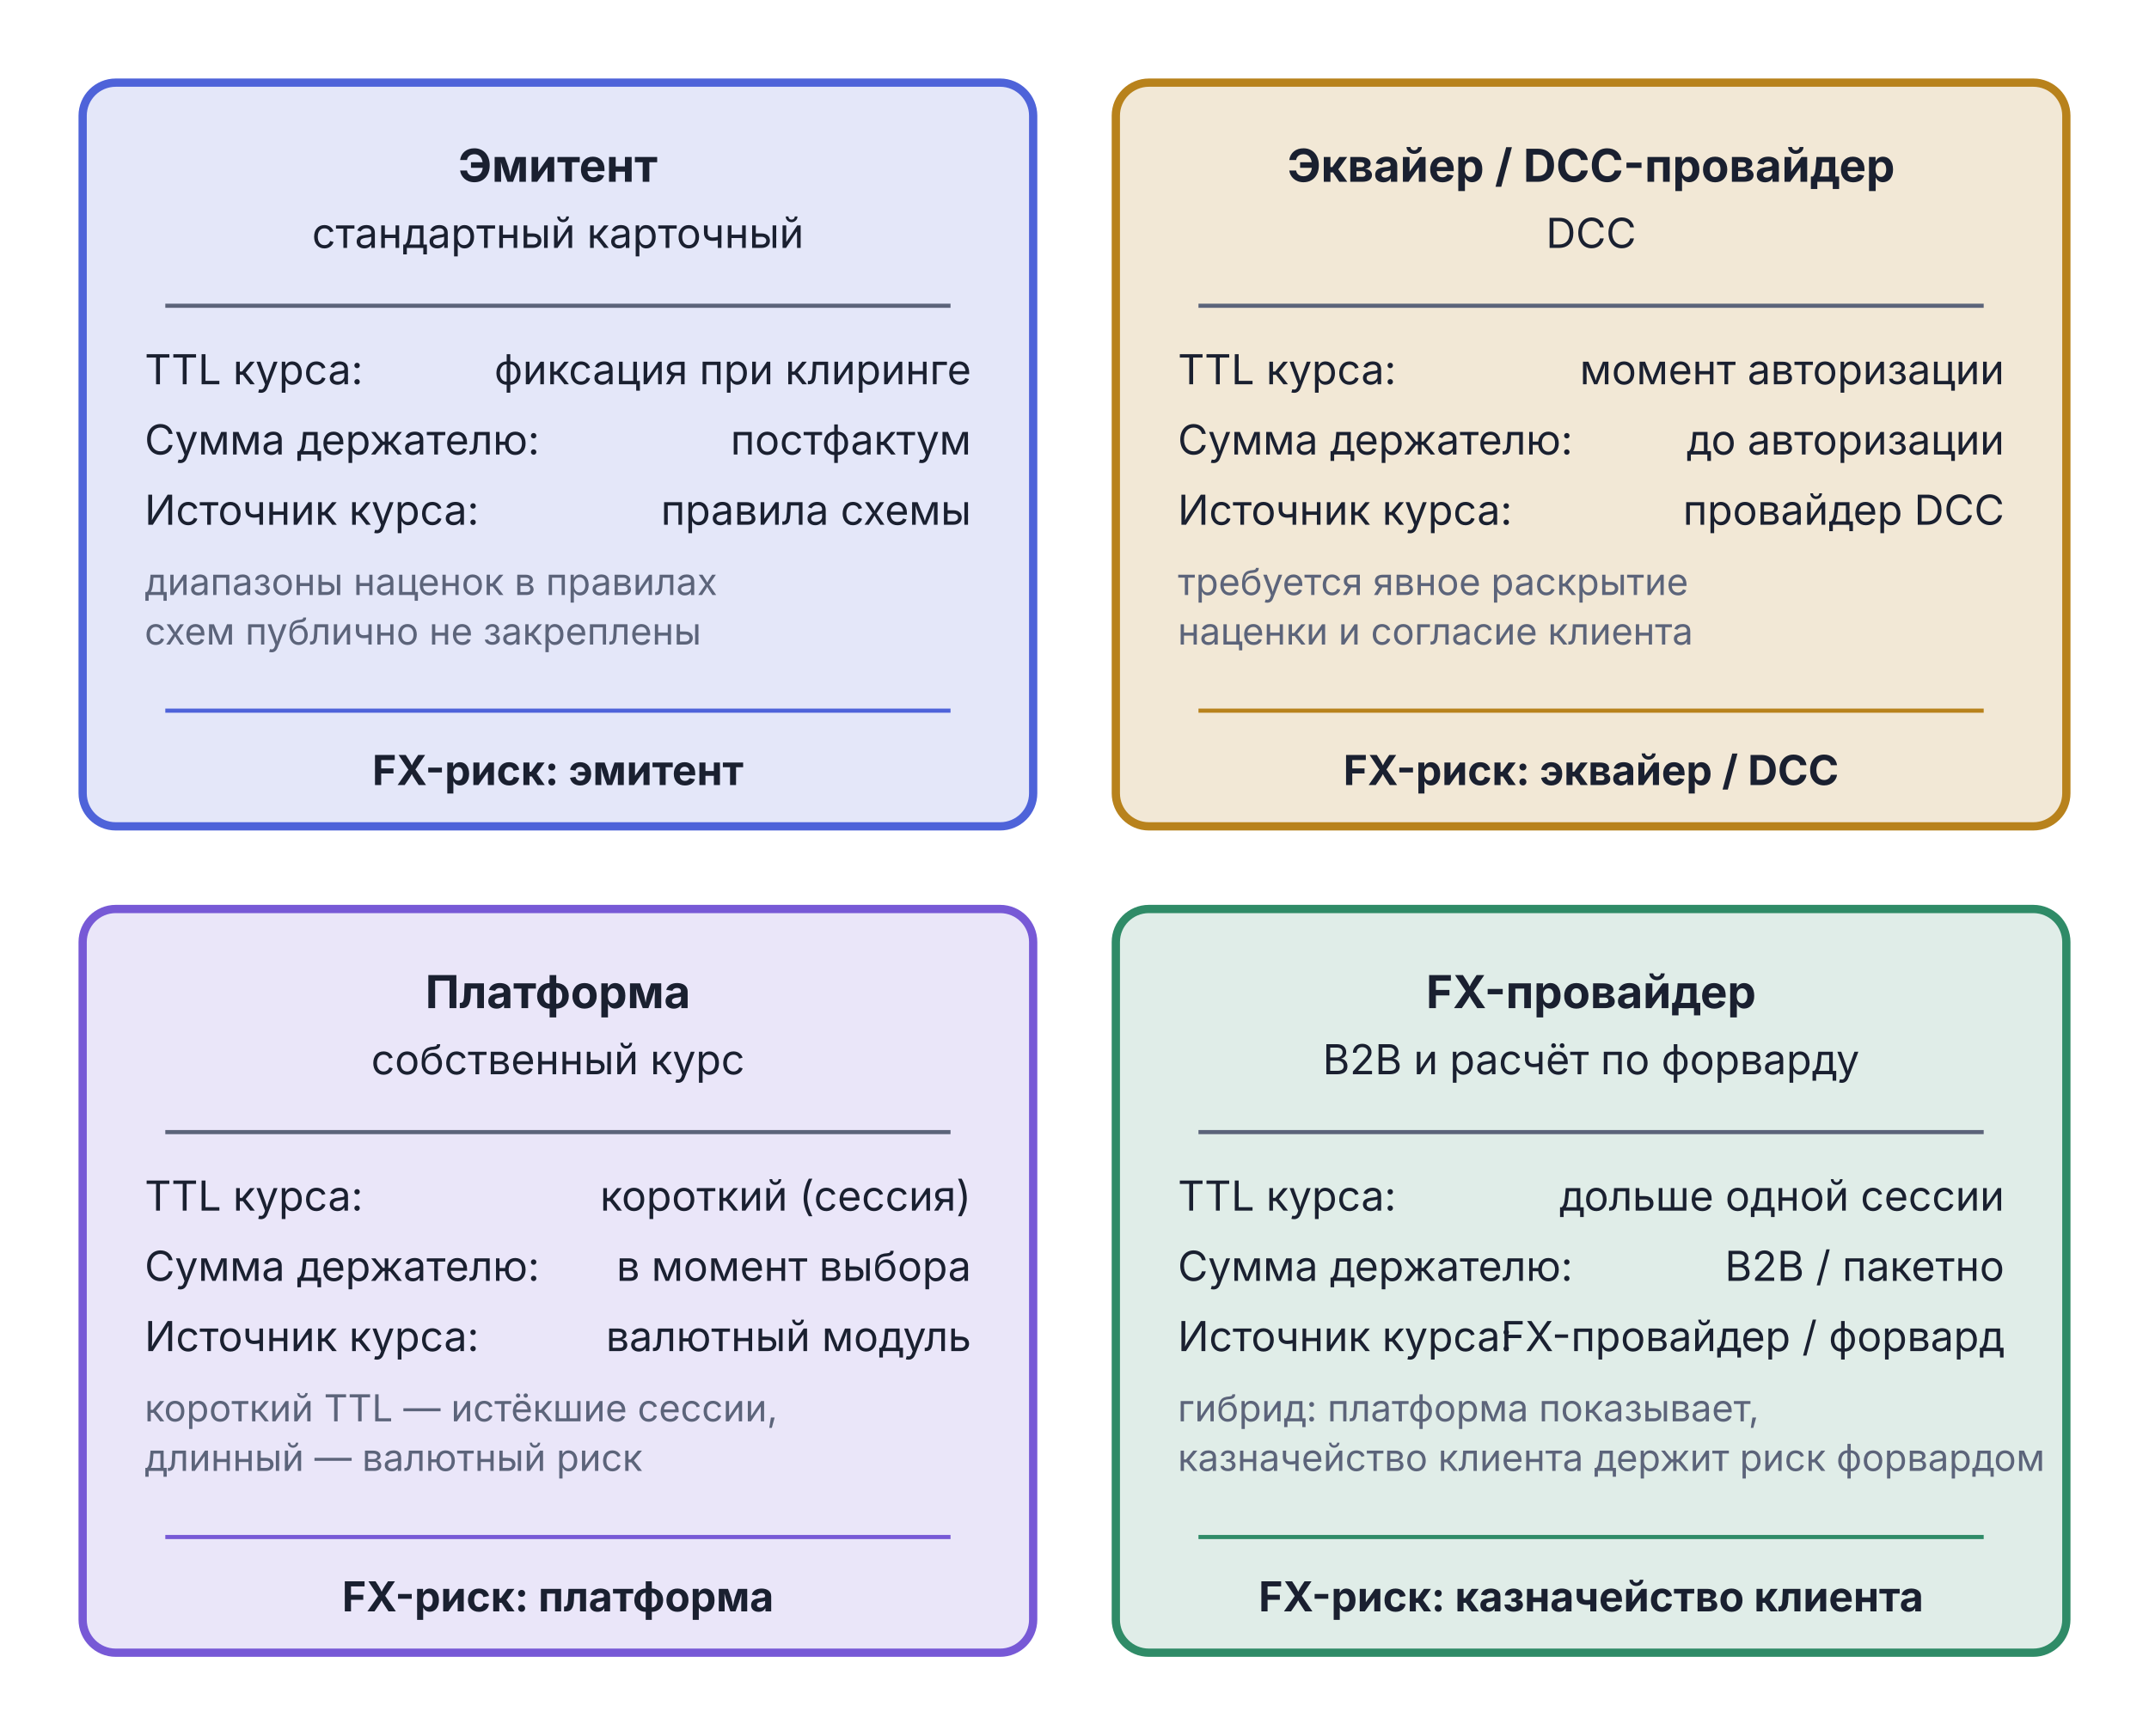
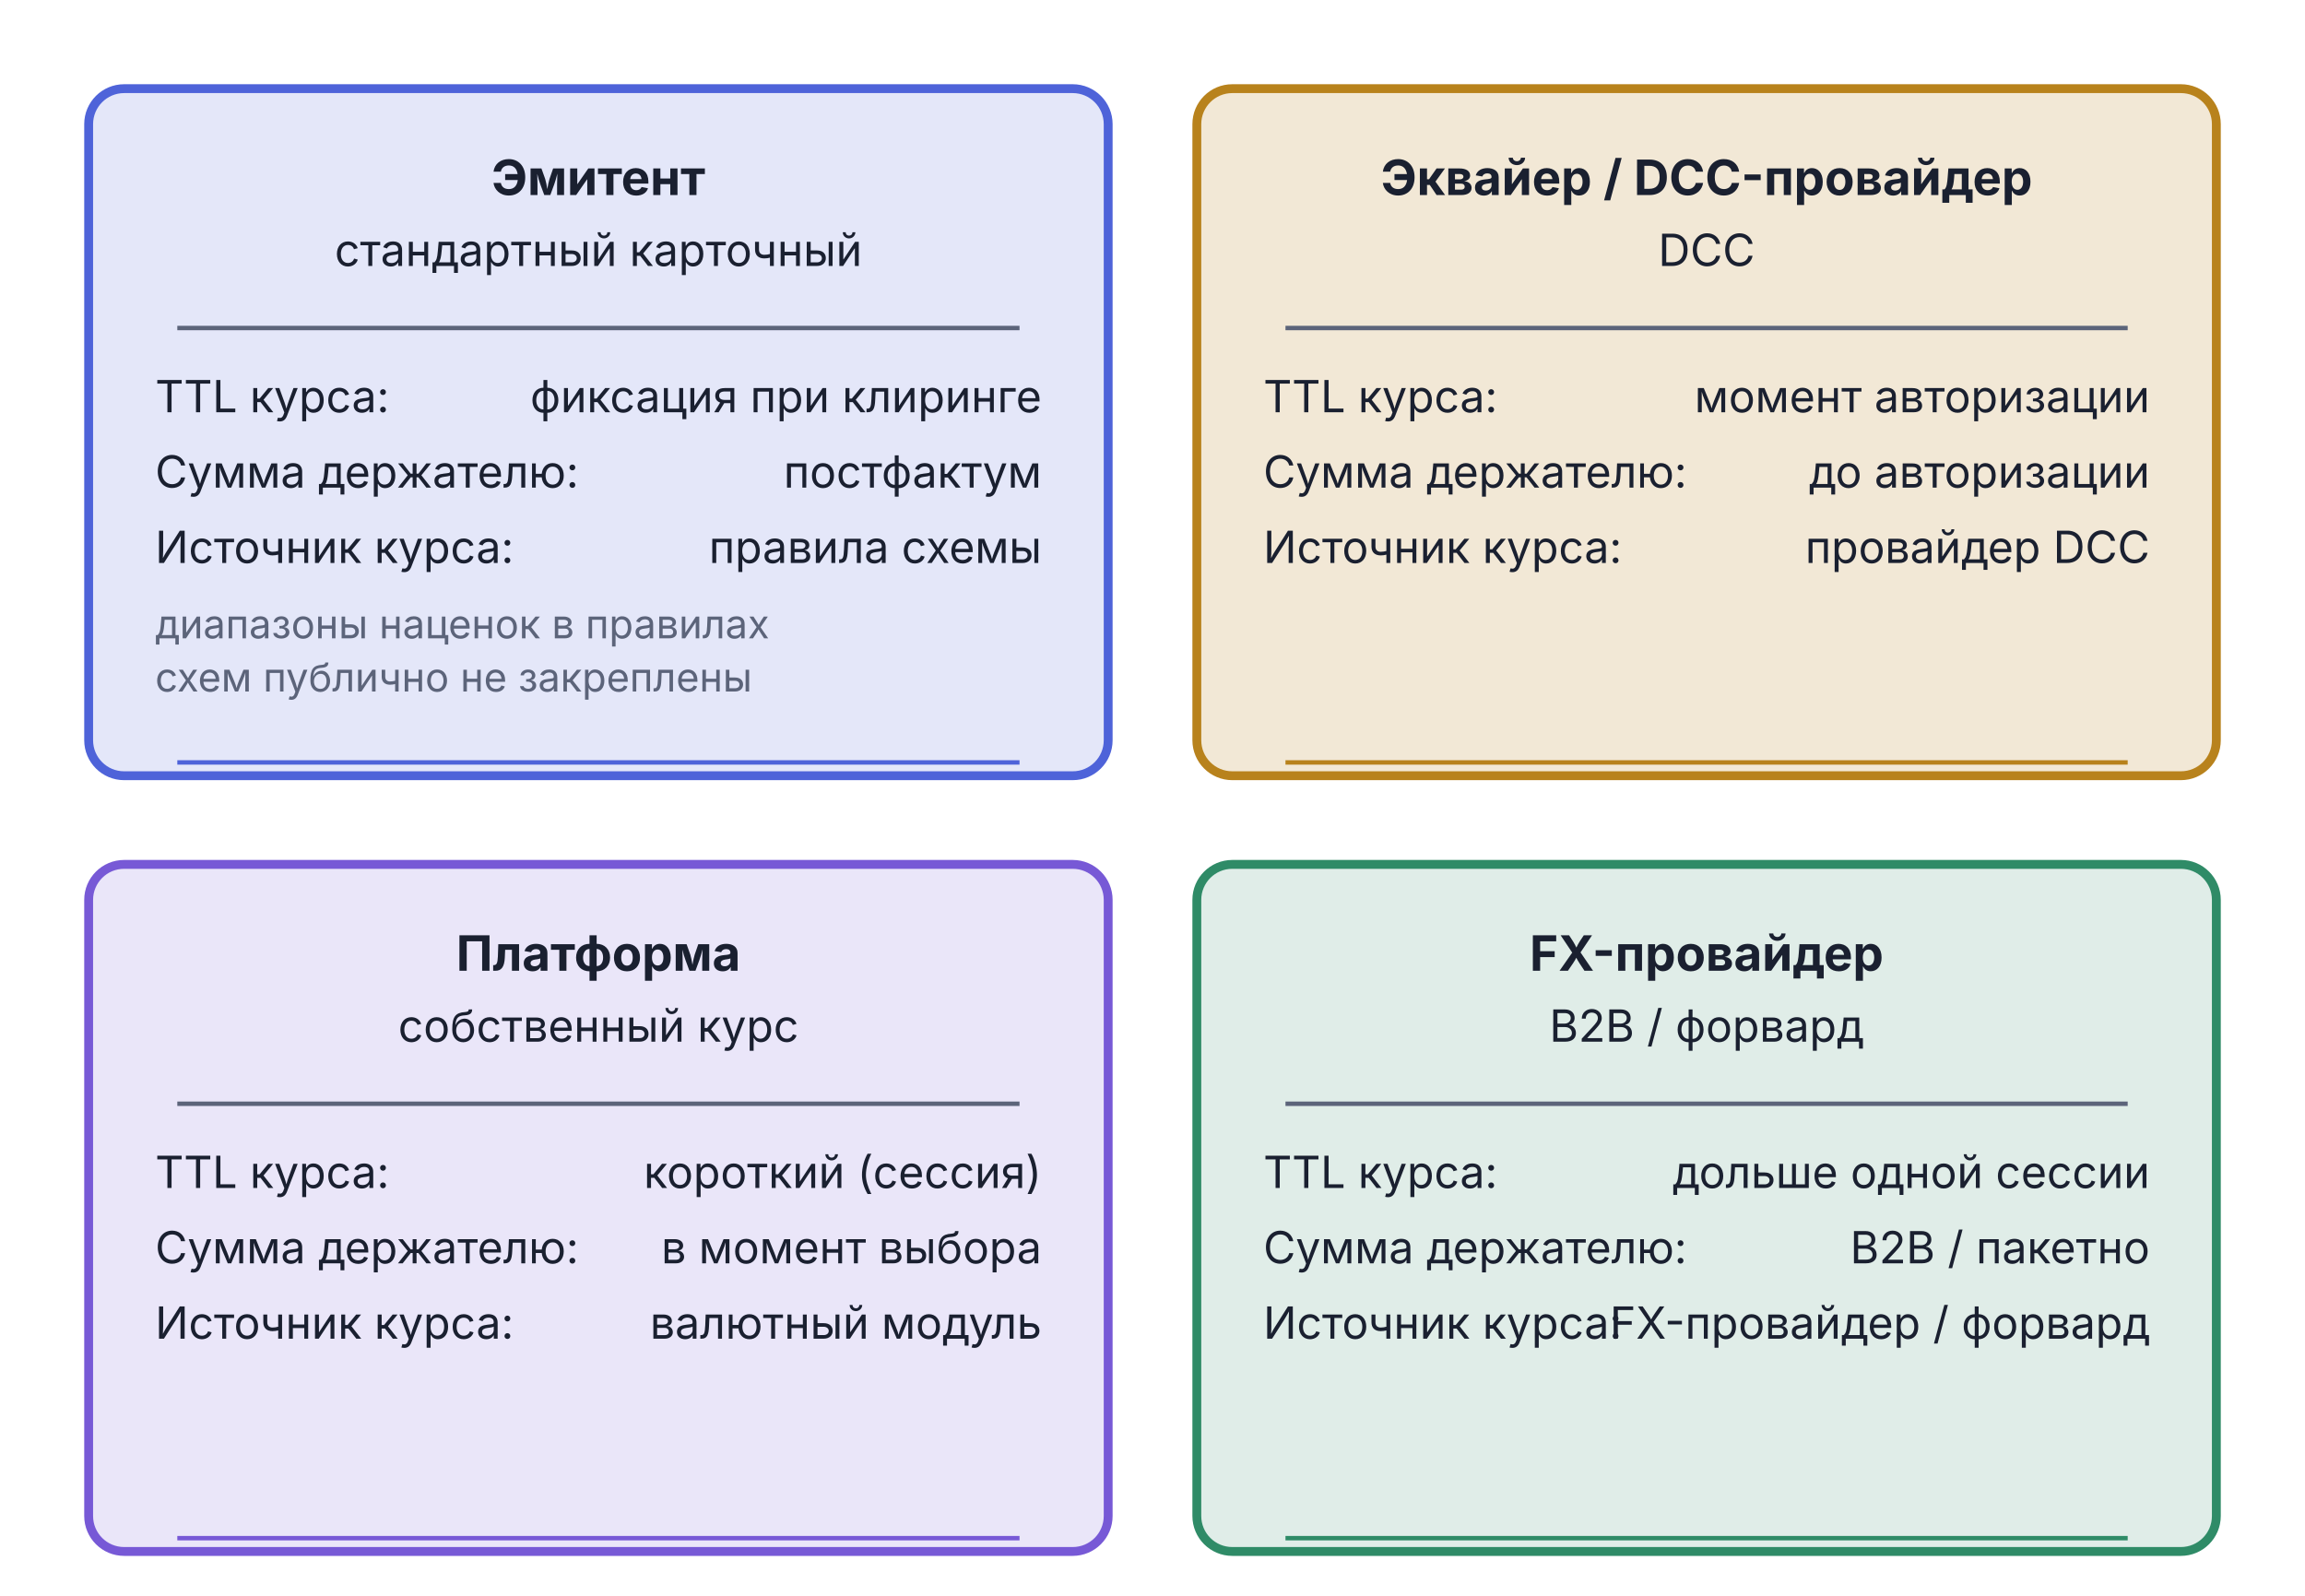
- <svg xmlns="http://www.w3.org/2000/svg" viewBox="0 0 520 420" width="520" height="420">
-   <rect x="20.0" y="20.0" width="230" height="180" rx="8" fill="#4E63D9" fill-opacity="0.15" stroke="#4E63D9" stroke-width="2" />
+ <svg xmlns="http://www.w3.org/2000/svg" viewBox="0 0 520 360" width="520" height="360">
+   <rect x="20.0" y="20.0" width="230" height="155" rx="8" fill="#4E63D9" fill-opacity="0.15" stroke="#4E63D9" stroke-width="2" />
  <text x="135.0" y="44.0" text-anchor="middle" font-family="Inter, -apple-system, BlinkMacSystemFont, 'Helvetica Neue', Arial, sans-serif" font-size="11" font-weight="bold" fill="#1A2030">Эмитент</text>
  <text x="135.0" y="60.0" text-anchor="middle" font-family="Inter, -apple-system, BlinkMacSystemFont, 'Helvetica Neue', Arial, sans-serif" font-size="10" fill="#1A2030">стандартный карточный</text>
  <line x1="40.0" y1="74.0" x2="230.0" y2="74.0" stroke="#5C647A" stroke-width="1" />
  <text x="35.0" y="93.0" font-family="Inter, -apple-system, BlinkMacSystemFont, 'Helvetica Neue', Arial, sans-serif" font-size="10" fill="#1A2030">TTL курса:</text>
  <text x="235.0" y="93.0" text-anchor="end" font-family="Inter, -apple-system, BlinkMacSystemFont, 'Helvetica Neue', Arial, sans-serif" font-size="10" fill="#1A2030">фиксация при клиринге</text>
  <text x="35.0" y="110.0" font-family="Inter, -apple-system, BlinkMacSystemFont, 'Helvetica Neue', Arial, sans-serif" font-size="10" fill="#1A2030">Сумма держателю:</text>
  <text x="235.0" y="110.0" text-anchor="end" font-family="Inter, -apple-system, BlinkMacSystemFont, 'Helvetica Neue', Arial, sans-serif" font-size="10" fill="#1A2030">постфактум</text>
  <text x="35.0" y="127.0" font-family="Inter, -apple-system, BlinkMacSystemFont, 'Helvetica Neue', Arial, sans-serif" font-size="10" fill="#1A2030">Источник курса:</text>
  <text x="235.0" y="127.0" text-anchor="end" font-family="Inter, -apple-system, BlinkMacSystemFont, 'Helvetica Neue', Arial, sans-serif" font-size="10" fill="#1A2030">правила схемы</text>
  <text x="35.0" y="144.0" font-family="Inter, -apple-system, BlinkMacSystemFont, 'Helvetica Neue', Arial, sans-serif" font-size="9" fill="#5C647A">диапазоны наценок в правилах</text>
  <text x="35.0" y="156.0" font-family="Inter, -apple-system, BlinkMacSystemFont, 'Helvetica Neue', Arial, sans-serif" font-size="9" fill="#5C647A">схем публично не закреплены</text>
  <line x1="40.0" y1="172.0" x2="230.0" y2="172.0" stroke="#4E63D9" stroke-width="1" />
-   <text x="135.0" y="190.0" text-anchor="middle" font-family="Inter, -apple-system, BlinkMacSystemFont, 'Helvetica Neue', Arial, sans-serif" font-size="10" font-weight="bold" fill="#1A2030">FX-риск: эмитент</text>
-   <rect x="270.0" y="20.0" width="230" height="180" rx="8" fill="#B8821C" fill-opacity="0.18" stroke="#B8821C" stroke-width="2" />
+   <rect x="270.0" y="20.0" width="230" height="155" rx="8" fill="#B8821C" fill-opacity="0.18" stroke="#B8821C" stroke-width="2" />
  <text x="385.0" y="44.0" text-anchor="middle" font-family="Inter, -apple-system, BlinkMacSystemFont, 'Helvetica Neue', Arial, sans-serif" font-size="11" font-weight="bold" fill="#1A2030">Эквайер / DCC-провайдер</text>
  <text x="385.0" y="60.0" text-anchor="middle" font-family="Inter, -apple-system, BlinkMacSystemFont, 'Helvetica Neue', Arial, sans-serif" font-size="10" fill="#1A2030">DCC</text>
  <line x1="290.0" y1="74.0" x2="480.0" y2="74.0" stroke="#5C647A" stroke-width="1" />
  <text x="285.0" y="93.0" font-family="Inter, -apple-system, BlinkMacSystemFont, 'Helvetica Neue', Arial, sans-serif" font-size="10" fill="#1A2030">TTL курса:</text>
  <text x="485.0" y="93.0" text-anchor="end" font-family="Inter, -apple-system, BlinkMacSystemFont, 'Helvetica Neue', Arial, sans-serif" font-size="10" fill="#1A2030">момент авторизации</text>
  <text x="285.0" y="110.0" font-family="Inter, -apple-system, BlinkMacSystemFont, 'Helvetica Neue', Arial, sans-serif" font-size="10" fill="#1A2030">Сумма держателю:</text>
  <text x="485.0" y="110.0" text-anchor="end" font-family="Inter, -apple-system, BlinkMacSystemFont, 'Helvetica Neue', Arial, sans-serif" font-size="10" fill="#1A2030">до авторизации</text>
  <text x="285.0" y="127.0" font-family="Inter, -apple-system, BlinkMacSystemFont, 'Helvetica Neue', Arial, sans-serif" font-size="10" fill="#1A2030">Источник курса:</text>
  <text x="485.0" y="127.0" text-anchor="end" font-family="Inter, -apple-system, BlinkMacSystemFont, 'Helvetica Neue', Arial, sans-serif" font-size="10" fill="#1A2030">провайдер DCC</text>
-   <text x="285.0" y="144.0" font-family="Inter, -apple-system, BlinkMacSystemFont, 'Helvetica Neue', Arial, sans-serif" font-size="9" fill="#5C647A">требуется явное раскрытие</text>
-   <text x="285.0" y="156.0" font-family="Inter, -apple-system, BlinkMacSystemFont, 'Helvetica Neue', Arial, sans-serif" font-size="9" fill="#5C647A">наценки и согласие клиента</text>
  <line x1="290.0" y1="172.0" x2="480.0" y2="172.0" stroke="#B8821C" stroke-width="1" />
-   <text x="385.0" y="190.0" text-anchor="middle" font-family="Inter, -apple-system, BlinkMacSystemFont, 'Helvetica Neue', Arial, sans-serif" font-size="10" font-weight="bold" fill="#1A2030">FX-риск: эквайер / DCC</text>
-   <rect x="20.0" y="220.0" width="230" height="180" rx="8" fill="#7759D6" fill-opacity="0.15" stroke="#7759D6" stroke-width="2" />
-   <text x="135.0" y="244.0" text-anchor="middle" font-family="Inter, -apple-system, BlinkMacSystemFont, 'Helvetica Neue', Arial, sans-serif" font-size="11" font-weight="bold" fill="#1A2030">Платформа</text>
-   <text x="135.0" y="260.0" text-anchor="middle" font-family="Inter, -apple-system, BlinkMacSystemFont, 'Helvetica Neue', Arial, sans-serif" font-size="10" fill="#1A2030">собственный курс</text>
-   <line x1="40.0" y1="274.0" x2="230.0" y2="274.0" stroke="#5C647A" stroke-width="1" />
-   <text x="35.0" y="293.0" font-family="Inter, -apple-system, BlinkMacSystemFont, 'Helvetica Neue', Arial, sans-serif" font-size="10" fill="#1A2030">TTL курса:</text>
-   <text x="235.0" y="293.0" text-anchor="end" font-family="Inter, -apple-system, BlinkMacSystemFont, 'Helvetica Neue', Arial, sans-serif" font-size="10" fill="#1A2030">короткий (сессия)</text>
-   <text x="35.0" y="310.0" font-family="Inter, -apple-system, BlinkMacSystemFont, 'Helvetica Neue', Arial, sans-serif" font-size="10" fill="#1A2030">Сумма держателю:</text>
-   <text x="235.0" y="310.0" text-anchor="end" font-family="Inter, -apple-system, BlinkMacSystemFont, 'Helvetica Neue', Arial, sans-serif" font-size="10" fill="#1A2030">в момент выбора</text>
-   <text x="35.0" y="327.0" font-family="Inter, -apple-system, BlinkMacSystemFont, 'Helvetica Neue', Arial, sans-serif" font-size="10" fill="#1A2030">Источник курса:</text>
-   <text x="235.0" y="327.0" text-anchor="end" font-family="Inter, -apple-system, BlinkMacSystemFont, 'Helvetica Neue', Arial, sans-serif" font-size="10" fill="#1A2030">валютный модуль</text>
-   <text x="35.0" y="344.0" font-family="Inter, -apple-system, BlinkMacSystemFont, 'Helvetica Neue', Arial, sans-serif" font-size="9" fill="#5C647A">короткий TTL — истёкшие сессии,</text>
-   <text x="35.0" y="356.0" font-family="Inter, -apple-system, BlinkMacSystemFont, 'Helvetica Neue', Arial, sans-serif" font-size="9" fill="#5C647A">длинный — валютный риск</text>
-   <line x1="40.0" y1="372.0" x2="230.0" y2="372.0" stroke="#7759D6" stroke-width="1" />
-   <text x="135.0" y="390.0" text-anchor="middle" font-family="Inter, -apple-system, BlinkMacSystemFont, 'Helvetica Neue', Arial, sans-serif" font-size="10" font-weight="bold" fill="#1A2030">FX-риск: платформа</text>
-   <rect x="270.0" y="220.0" width="230" height="180" rx="8" fill="#2F8B67" fill-opacity="0.15" stroke="#2F8B67" stroke-width="2" />
-   <text x="385.0" y="244.0" text-anchor="middle" font-family="Inter, -apple-system, BlinkMacSystemFont, 'Helvetica Neue', Arial, sans-serif" font-size="11" font-weight="bold" fill="#1A2030">FX-провайдер</text>
-   <text x="385.0" y="260.0" text-anchor="middle" font-family="Inter, -apple-system, BlinkMacSystemFont, 'Helvetica Neue', Arial, sans-serif" font-size="10" fill="#1A2030">B2B и расчёт по форварду</text>
-   <line x1="290.0" y1="274.0" x2="480.0" y2="274.0" stroke="#5C647A" stroke-width="1" />
-   <text x="285.0" y="293.0" font-family="Inter, -apple-system, BlinkMacSystemFont, 'Helvetica Neue', Arial, sans-serif" font-size="10" fill="#1A2030">TTL курса:</text>
-   <text x="485.0" y="293.0" text-anchor="end" font-family="Inter, -apple-system, BlinkMacSystemFont, 'Helvetica Neue', Arial, sans-serif" font-size="10" fill="#1A2030">дольше одной сессии</text>
-   <text x="285.0" y="310.0" font-family="Inter, -apple-system, BlinkMacSystemFont, 'Helvetica Neue', Arial, sans-serif" font-size="10" fill="#1A2030">Сумма держателю:</text>
-   <text x="485.0" y="310.0" text-anchor="end" font-family="Inter, -apple-system, BlinkMacSystemFont, 'Helvetica Neue', Arial, sans-serif" font-size="10" fill="#1A2030">B2B / пакетно</text>
-   <text x="285.0" y="327.0" font-family="Inter, -apple-system, BlinkMacSystemFont, 'Helvetica Neue', Arial, sans-serif" font-size="10" fill="#1A2030">Источник курса:</text>
-   <text x="485.0" y="327.0" text-anchor="end" font-family="Inter, -apple-system, BlinkMacSystemFont, 'Helvetica Neue', Arial, sans-serif" font-size="10" fill="#1A2030">FX-провайдер / форвард</text>
-   <text x="285.0" y="344.0" font-family="Inter, -apple-system, BlinkMacSystemFont, 'Helvetica Neue', Arial, sans-serif" font-size="9" fill="#5C647A">гибрид: платформа показывает,</text>
-   <text x="285.0" y="356.0" font-family="Inter, -apple-system, BlinkMacSystemFont, 'Helvetica Neue', Arial, sans-serif" font-size="9" fill="#5C647A">казначейство клиента держит риск форвардом</text>
-   <line x1="290.0" y1="372.0" x2="480.0" y2="372.0" stroke="#2F8B67" stroke-width="1" />
-   <text x="385.0" y="390.0" text-anchor="middle" font-family="Inter, -apple-system, BlinkMacSystemFont, 'Helvetica Neue', Arial, sans-serif" font-size="10" font-weight="bold" fill="#1A2030">FX-риск: казначейство клиента</text>
+   <rect x="20.0" y="195.0" width="230" height="155" rx="8" fill="#7759D6" fill-opacity="0.15" stroke="#7759D6" stroke-width="2" />
+   <text x="135.0" y="219.0" text-anchor="middle" font-family="Inter, -apple-system, BlinkMacSystemFont, 'Helvetica Neue', Arial, sans-serif" font-size="11" font-weight="bold" fill="#1A2030">Платформа</text>
+   <text x="135.0" y="235.0" text-anchor="middle" font-family="Inter, -apple-system, BlinkMacSystemFont, 'Helvetica Neue', Arial, sans-serif" font-size="10" fill="#1A2030">собственный курс</text>
+   <line x1="40.0" y1="249.0" x2="230.0" y2="249.0" stroke="#5C647A" stroke-width="1" />
+   <text x="35.0" y="268.0" font-family="Inter, -apple-system, BlinkMacSystemFont, 'Helvetica Neue', Arial, sans-serif" font-size="10" fill="#1A2030">TTL курса:</text>
+   <text x="235.0" y="268.0" text-anchor="end" font-family="Inter, -apple-system, BlinkMacSystemFont, 'Helvetica Neue', Arial, sans-serif" font-size="10" fill="#1A2030">короткий (сессия)</text>
+   <text x="35.0" y="285.0" font-family="Inter, -apple-system, BlinkMacSystemFont, 'Helvetica Neue', Arial, sans-serif" font-size="10" fill="#1A2030">Сумма держателю:</text>
+   <text x="235.0" y="285.0" text-anchor="end" font-family="Inter, -apple-system, BlinkMacSystemFont, 'Helvetica Neue', Arial, sans-serif" font-size="10" fill="#1A2030">в момент выбора</text>
+   <text x="35.0" y="302.0" font-family="Inter, -apple-system, BlinkMacSystemFont, 'Helvetica Neue', Arial, sans-serif" font-size="10" fill="#1A2030">Источник курса:</text>
+   <text x="235.0" y="302.0" text-anchor="end" font-family="Inter, -apple-system, BlinkMacSystemFont, 'Helvetica Neue', Arial, sans-serif" font-size="10" fill="#1A2030">валютный модуль</text>
+   <line x1="40.0" y1="347.0" x2="230.0" y2="347.0" stroke="#7759D6" stroke-width="1" />
+   <rect x="270.0" y="195.0" width="230" height="155" rx="8" fill="#2F8B67" fill-opacity="0.15" stroke="#2F8B67" stroke-width="2" />
+   <text x="385.0" y="219.0" text-anchor="middle" font-family="Inter, -apple-system, BlinkMacSystemFont, 'Helvetica Neue', Arial, sans-serif" font-size="11" font-weight="bold" fill="#1A2030">FX-провайдер</text>
+   <text x="385.0" y="235.0" text-anchor="middle" font-family="Inter, -apple-system, BlinkMacSystemFont, 'Helvetica Neue', Arial, sans-serif" font-size="10" fill="#1A2030">B2B / форвард</text>
+   <line x1="290.0" y1="249.0" x2="480.0" y2="249.0" stroke="#5C647A" stroke-width="1" />
+   <text x="285.0" y="268.0" font-family="Inter, -apple-system, BlinkMacSystemFont, 'Helvetica Neue', Arial, sans-serif" font-size="10" fill="#1A2030">TTL курса:</text>
+   <text x="485.0" y="268.0" text-anchor="end" font-family="Inter, -apple-system, BlinkMacSystemFont, 'Helvetica Neue', Arial, sans-serif" font-size="10" fill="#1A2030">дольше одной сессии</text>
+   <text x="285.0" y="285.0" font-family="Inter, -apple-system, BlinkMacSystemFont, 'Helvetica Neue', Arial, sans-serif" font-size="10" fill="#1A2030">Сумма держателю:</text>
+   <text x="485.0" y="285.0" text-anchor="end" font-family="Inter, -apple-system, BlinkMacSystemFont, 'Helvetica Neue', Arial, sans-serif" font-size="10" fill="#1A2030">B2B / пакетно</text>
+   <text x="285.0" y="302.0" font-family="Inter, -apple-system, BlinkMacSystemFont, 'Helvetica Neue', Arial, sans-serif" font-size="10" fill="#1A2030">Источник курса:</text>
+   <text x="485.0" y="302.0" text-anchor="end" font-family="Inter, -apple-system, BlinkMacSystemFont, 'Helvetica Neue', Arial, sans-serif" font-size="10" fill="#1A2030">FX-провайдер / форвард</text>
+   <line x1="290.0" y1="347.0" x2="480.0" y2="347.0" stroke="#2F8B67" stroke-width="1" />
</svg>
